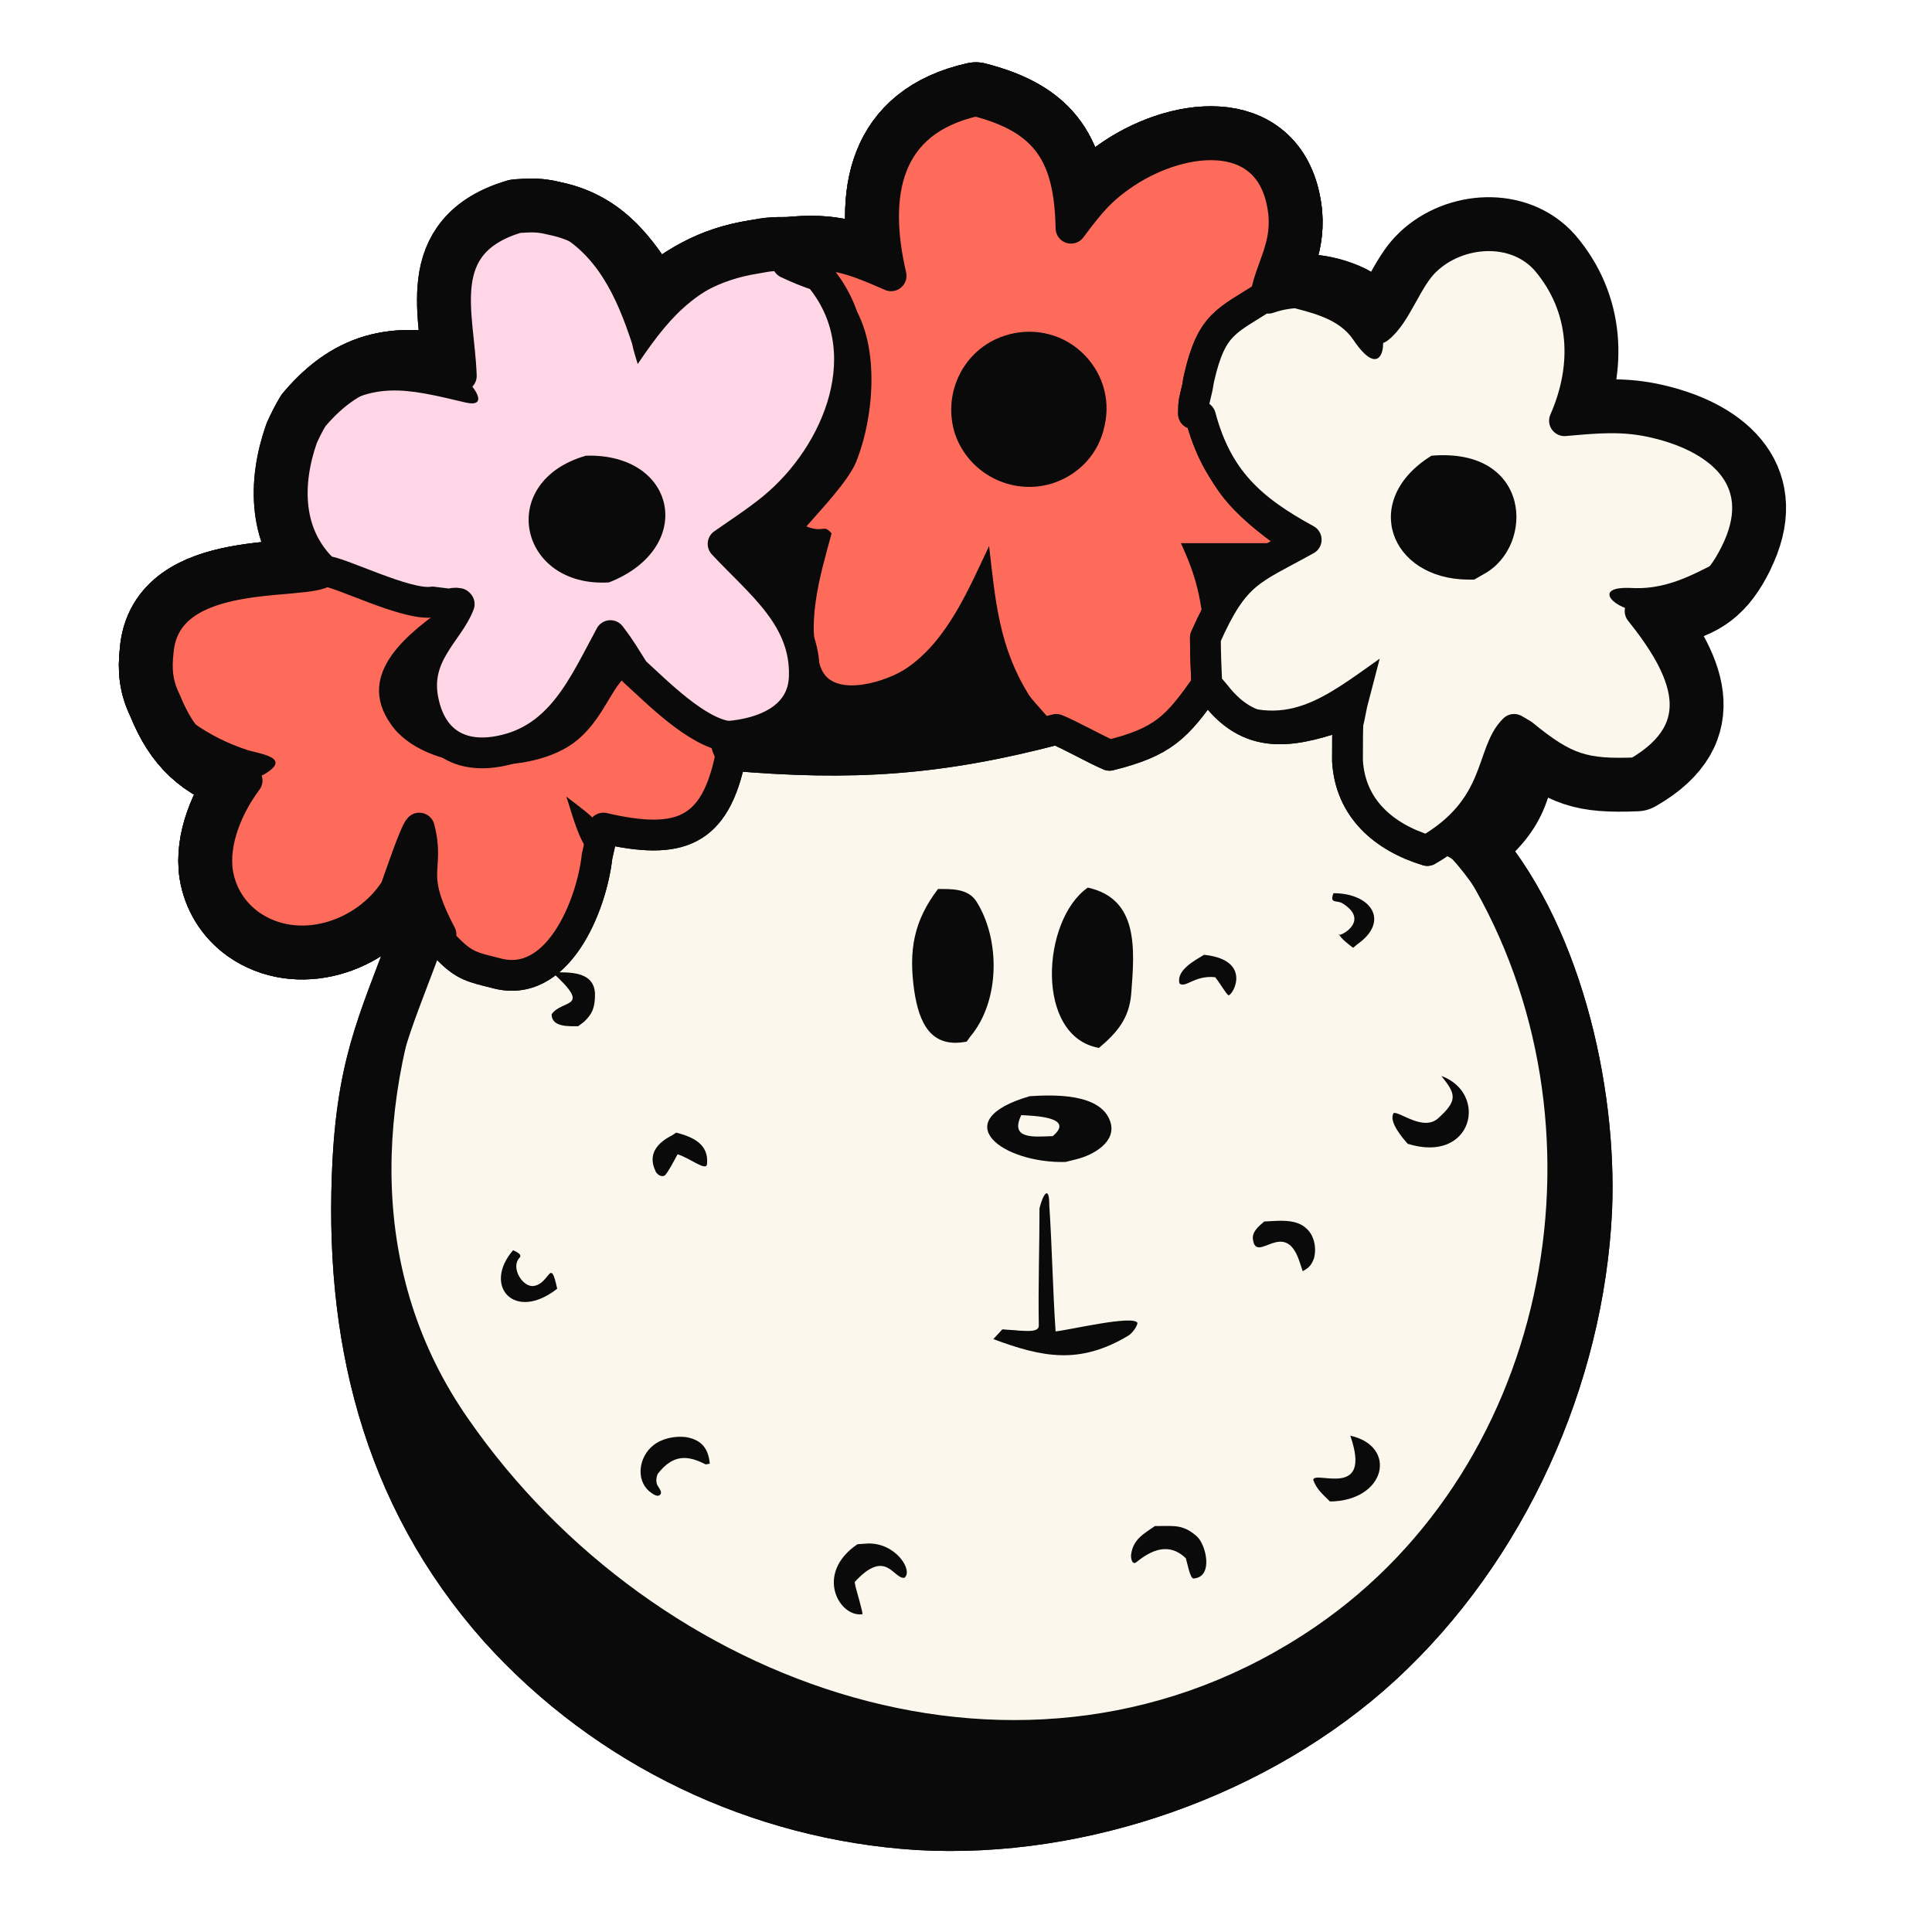
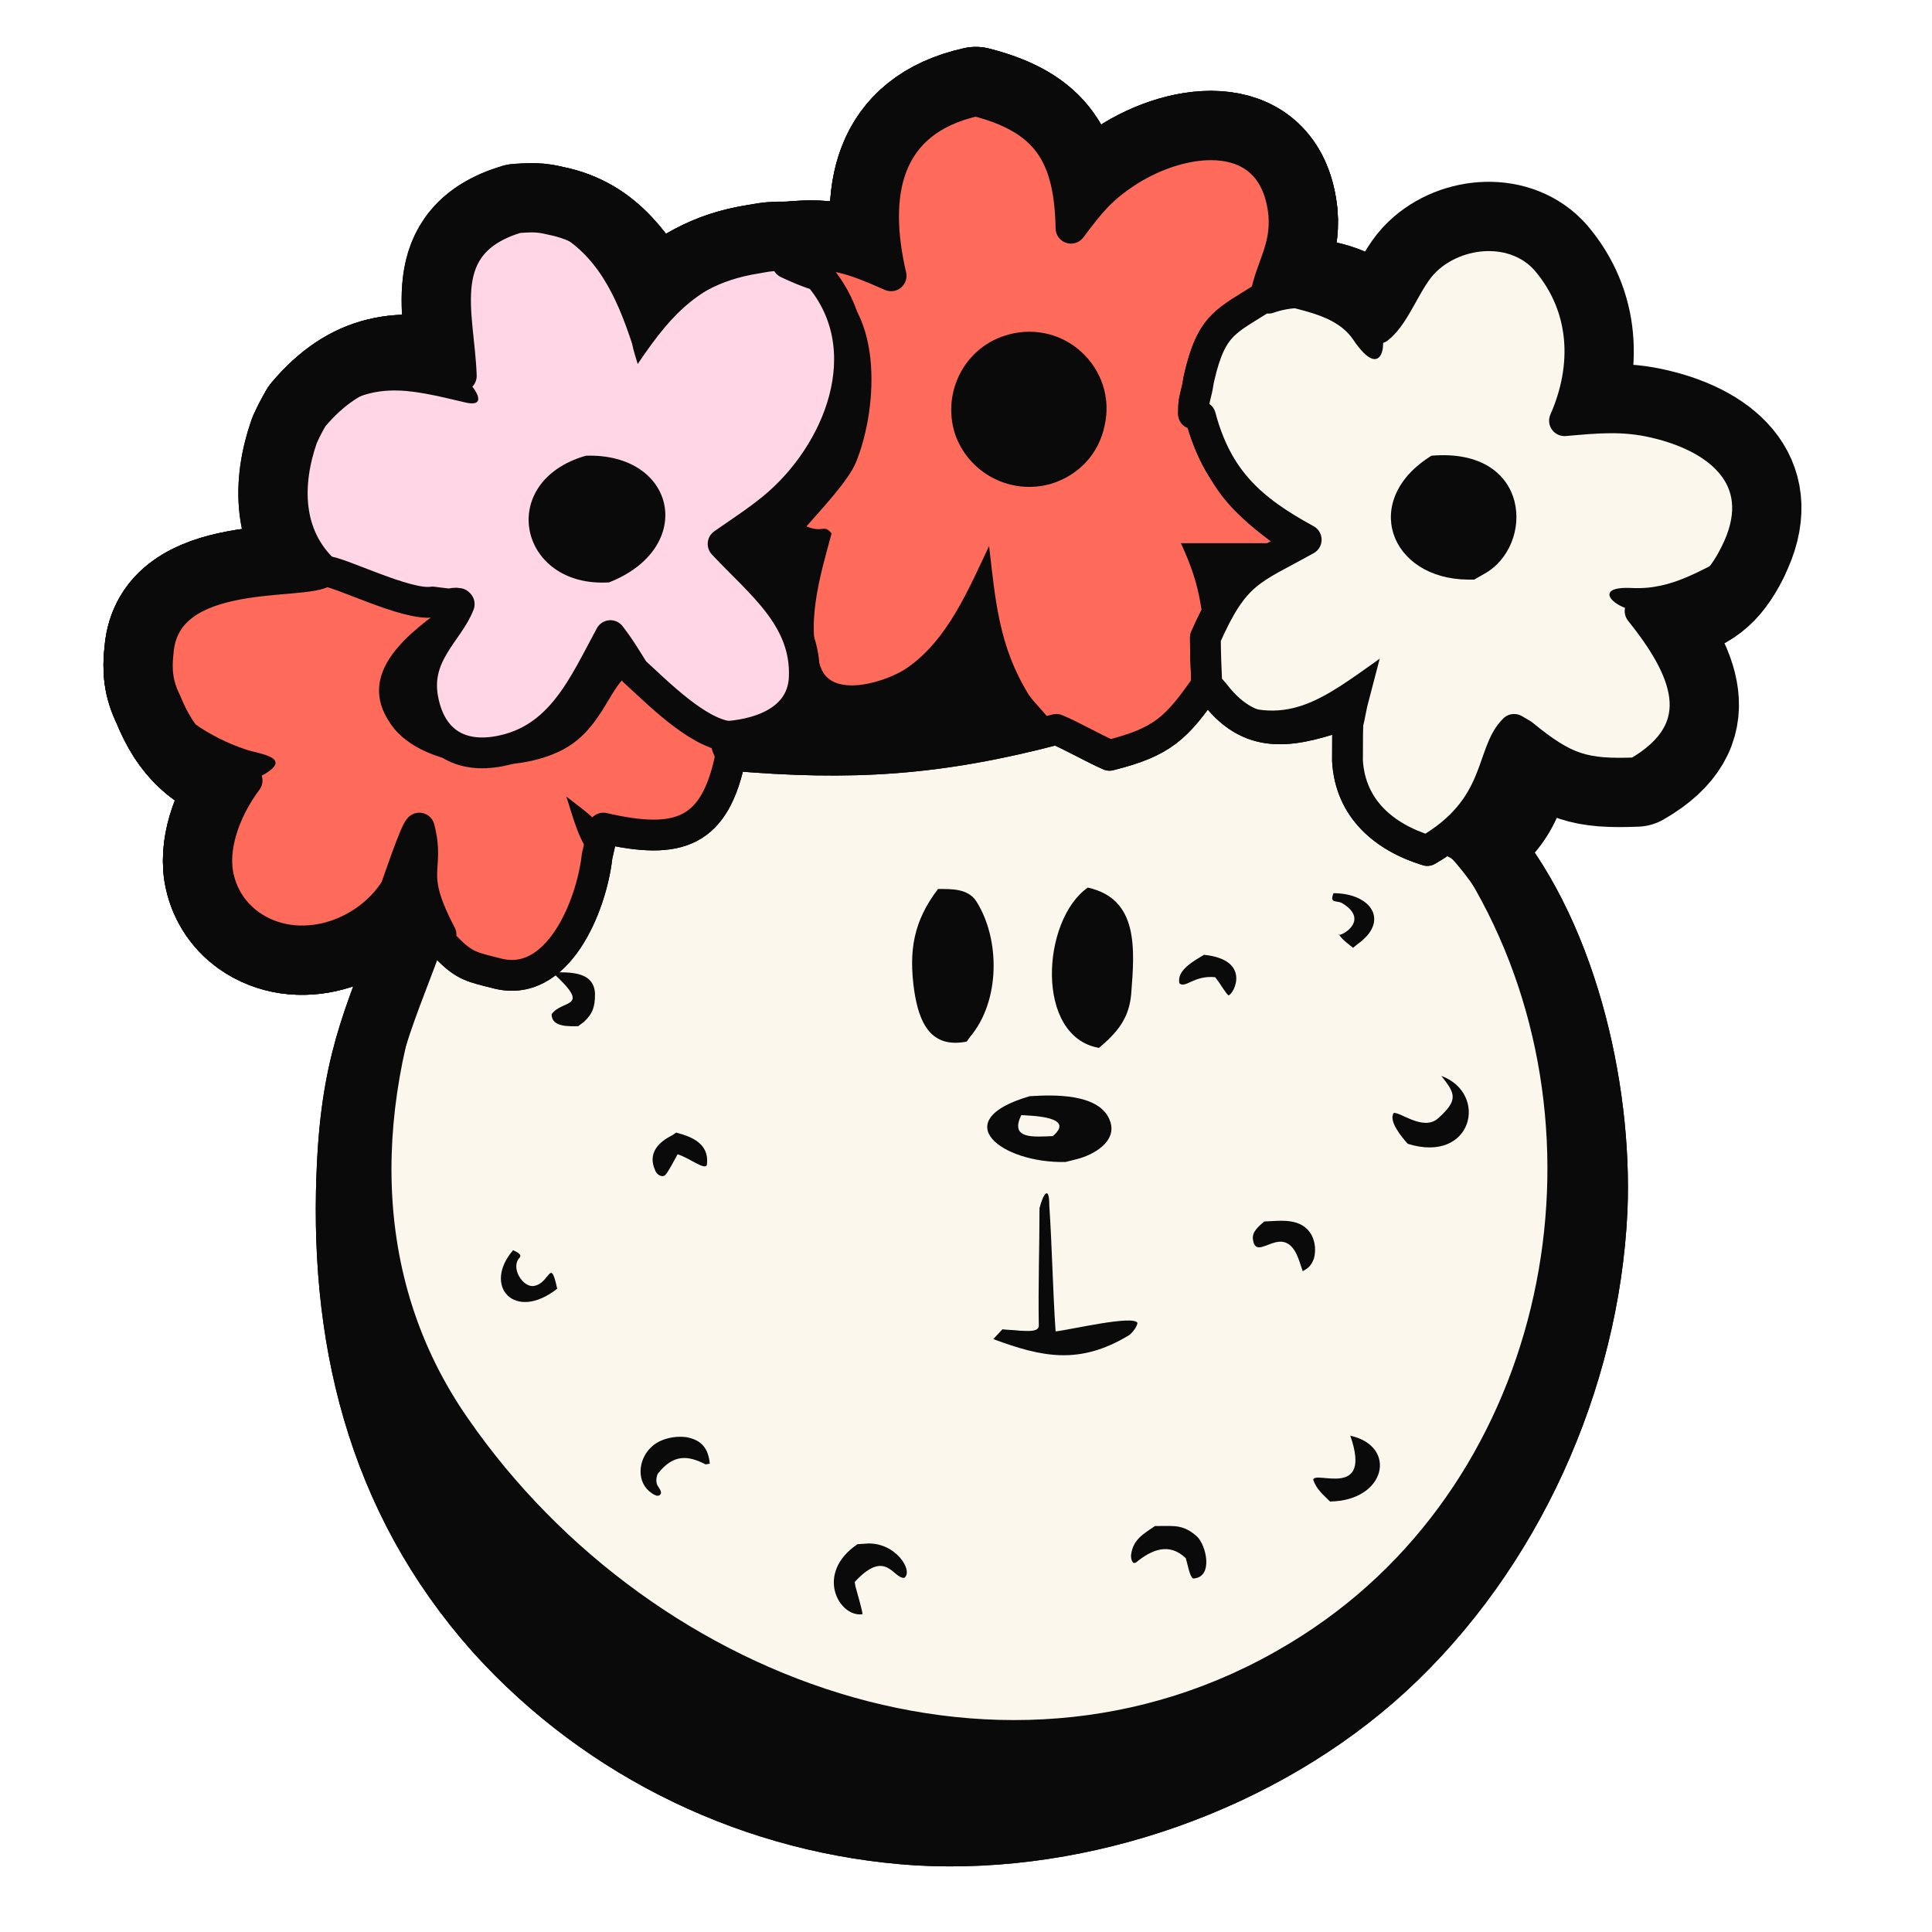
<svg xmlns="http://www.w3.org/2000/svg" viewBox="497 436 276 276">
-   <g data-outlined="1" fill="#0a0a0a" stroke="#0a0a0a" stroke-width="11" stroke-linejoin="round">
+   <g data-outlined="1" fill="#0a0a0a" stroke="#0a0a0a" stroke-width="15.4" stroke-linejoin="round">
    <path d="M624.3 475.4C621.6 463.8 623.4 453.3 636.4 450.4C646.6 453 649.8 458.2 650 468.6C652.7 465 654.2 463.1 657.8 460.7C666.1 455.2 679.1 453.8 680.4 466.6C680.8 471.5 678.5 474.3 677.8 478.3C672.3 481.9 670.1 482.1 668.3 490C668.2 490.4 668.1 491.2 668 491.6C667.6 493.3 667.5 493.4 667.5 495.1L668.5 495.5C670.9 504.5 675.7 508.8 683.6 513.1C675.7 517.5 673.4 517.6 669.2 527.1C669.2 529.3 669.3 531.6 669.4 533.8L670.6 535.2C676 542.2 682.3 540.4 689.6 537.9C689.5 540.3 689.5 542.2 689.5 544.7C689.9 551.5 694.7 555.6 700.9 557.5C711.5 551.4 709.8 543.6 713.3 540.2L714.5 540.9C713.1 549 712.6 551.9 705.8 556.9C717.4 569.6 722.5 591.8 721.8 608.7C720.7 632.2 710 656 692.6 672C675.8 687.4 651.1 696.1 628.3 694.8C606.1 693.4 585.2 683.4 570.3 666.9C553.9 648.5 548.7 626.1 550 601.9C550.8 587.2 554.1 581.7 558.6 569.1C556.8 567.1 555.1 565.1 553.5 563C549.2 569.8 539.5 572.9 532.7 568.1C530.2 566.3 528.6 563.7 528.1 560.7C527.4 556.2 529.6 551.1 532.3 547.5L532.1 546.8C526.2 544.9 523 541.9 520.7 536.2C519.5 533.8 519.3 531.7 519.6 529.1C520.6 516.6 540.7 519.8 543.4 517.6C537.9 512.5 537.9 505.1 540.2 498.5C540.7 497.4 541.1 496.6 541.7 495.6C547.8 488.4 554.2 487.5 562.9 489.7C562.6 480.8 558.7 470.8 570.9 467.1C572.4 467 573.5 466.9 575 467.2L575.9 467.4C583.3 468.9 586.6 474.5 590.1 480.3C594.9 476.4 598.7 473.9 605 472.9C607.1 472.5 607.5 472.5 609.7 472.5C615.9 471.9 618.6 472.9 624.3 475.4Z" />
    <path d="M624.3 475.4C621.6 463.8 623.4 453.3 636.4 450.4C646.6 453 649.8 458.2 650 468.6C652.7 465 654.2 463.1 657.8 460.7C666.1 455.2 679.1 453.8 680.4 466.6C680.8 471.5 678.5 474.3 677.8 478.3C672.3 481.9 670.1 482.1 668.3 490C668.2 490.4 668.1 491.2 668 491.6C667.6 493.3 667.5 493.4 667.5 495.1L668.5 495.5C670.9 504.5 675.7 508.8 683.6 513.1C675.7 517.5 673.4 517.6 669.2 527.1C669.2 529.3 669.3 531.6 669.4 533.8C665.1 540 663.1 542 655.5 543.9C653 542.8 649.9 541 647.9 540.2C631.1 544.6 618.7 545.4 601.4 543.9C599.2 555 594 556.8 583.2 554.3C582.9 555.7 582.6 556.9 582.3 558.3C581.5 565.5 576.6 577.5 567.8 575C564.6 574.2 563.4 574 561.1 571.7L560.4 571C560.2 570.8 560 570.6 559.8 570.4L560 569.5C555.2 560.4 558.5 560.4 556.9 554.3C556.3 554.8 553.9 561.9 553.5 563C549.2 569.8 539.5 572.9 532.7 568.1C530.2 566.3 528.6 563.7 528.1 560.7C527.4 556.2 529.6 551.1 532.3 547.5L532.1 546.8C526.2 544.9 523 541.9 520.7 536.2C519.5 533.8 519.3 531.7 519.6 529.1C520.6 516.6 540.7 519.8 543.4 517.6C537.9 512.5 537.9 505.1 540.2 498.5C540.7 497.4 541.1 496.6 541.7 495.6C547.8 488.4 554.2 487.5 562.9 489.7C562.6 480.8 558.7 470.8 570.9 467.1C572.4 467 573.5 466.9 575 467.2L575.9 467.4C583.3 468.9 586.6 474.5 590.1 480.3C594.9 476.4 598.7 473.9 605 472.9C607.1 472.5 607.5 472.5 609.7 472.5C615.9 471.9 618.6 472.9 624.3 475.4Z" />
    <path d="M624.3 475.4C621.6 463.8 623.4 453.3 636.4 450.4C646.6 453 649.8 458.2 650 468.6C652.7 465 654.2 463.1 657.8 460.7C666.1 455.2 679.1 453.8 680.4 466.6C680.8 471.5 678.5 474.3 677.8 478.3C672.3 481.9 670.1 482.1 668.3 490C668.2 490.4 668.1 491.2 668 491.6C667.6 493.3 667.5 493.4 667.5 495.1L668.5 495.5C670.9 504.5 675.7 508.8 683.6 513.1C675.7 517.5 673.4 517.6 669.2 527.1C669.2 529.3 669.3 531.6 669.4 533.8C665.1 540 663.1 542 655.5 543.9C653 542.8 649.9 541 647.9 540.2C631.1 544.6 618.7 545.4 601.4 543.9C600.7 542 600.7 542.9 601 541.2C606.1 540.8 611.7 538.6 611.9 532.7C612.2 524.2 605.5 519.3 600.3 513.7C602.6 512.1 605.2 510.4 607.4 508.6C616.9 500.8 622.9 485.9 614 475.4C612.4 474.9 611 474.3 609.5 473.6C609.9 473.1 610 473.1 609.7 472.5C615.9 471.9 618.6 472.9 624.3 475.4Z" />
    <path d="M614 475.4C623.3 479.3 622.5 494.1 619.3 502C618.2 504.7 614.2 508.9 612.2 511.2C614.7 512.2 614.6 510.8 615.8 512.2C614.2 518.1 611.8 525.8 614.4 531.7C616.3 535.8 623.9 533.3 626.6 531.4C632.4 527.4 635.4 520.1 638.3 514C639.2 521.8 639.7 528.4 644 535.3C644.8 536.5 647.7 539.3 647.9 540.2C631.1 544.6 618.7 545.4 601.4 543.9C600.7 542 600.7 542.9 601 541.2C606.1 540.8 611.7 538.6 611.9 532.7C612.2 524.2 605.5 519.3 600.3 513.7C602.6 512.1 605.2 510.4 607.4 508.6C616.9 500.8 622.9 485.9 614 475.4Z" />
    <path d="M667.5 495.1L668.5 495.5C670.9 504.5 675.7 508.8 683.6 513.1C675.7 517.5 673.4 517.6 669.2 527.1C668.5 521.5 668.1 518.8 665.7 513.6L678.9 513.6C672.1 508.6 667.9 503.9 667.5 495.1Z" />
    <path d="M640.4 484C644.2 482.7 648.4 483.5 651.4 486.2C654.4 488.9 655.7 492.9 654.8 496.8C654 500.8 651.1 503.9 647.2 505.1C641.4 506.8 635.3 503.6 633.4 497.9C631.6 492.1 634.7 485.9 640.4 484Z" />
    <path d="M543.4 517.6C545.2 517.5 555.1 522.6 558.8 522C558.7 522 561.2 522.3 561.2 522.3C561.7 522.2 562 522.1 562.5 522.2L562.6 522.3C561.1 526.3 556 529.6 557.5 536.3C558.7 541.9 562.7 544.4 568.4 543.3C577.2 541.6 580.4 533.8 584.2 526.8C585.8 528.9 586.2 529.7 587.6 531.9C590.9 534.9 596.5 540.6 601 541.2C600.7 542.9 600.7 542 601.4 543.9C599.2 555 594 556.8 583.2 554.3C582.9 555.7 582.6 556.9 582.3 558.3C581.5 565.5 576.6 577.5 567.8 575C564.6 574.2 563.4 574 561.1 571.7L560.4 571C560.2 570.8 560 570.6 559.8 570.4L560 569.5C555.2 560.4 558.5 560.4 556.9 554.3C556.3 554.8 553.9 561.9 553.5 563C549.2 569.8 539.5 572.9 532.7 568.1C530.2 566.3 528.6 563.7 528.1 560.7C527.4 556.2 529.6 551.1 532.3 547.5L532.1 546.8C526.2 544.9 523 541.9 520.7 536.2C519.5 533.8 519.3 531.7 519.6 529.1C520.6 516.6 540.7 519.8 543.4 517.6Z" />
    <path d="M561.2 522.3C561.7 522.2 562 522.1 562.5 522.2L562.6 522.3C561.1 526.3 556 529.6 557.5 536.3C558.7 541.9 562.7 544.4 568.4 543.3C577.2 541.6 580.4 533.8 584.2 526.8C585.8 528.9 586.2 529.7 587.6 531.9C584.6 533 583.7 538.2 579.5 541.7C573.1 547.1 557.5 546.4 552.8 539.4C547.7 532.1 555.5 526.3 561.2 522.3Z" />
    <path d="M520.7 536.2C522.5 536.7 523 538 524.8 539.4C527.1 541 529.5 542.2 532.2 543.1C534 543.7 539 544.2 534.6 546.7C534 547 532.8 546.8 532.1 546.8C526.2 544.9 523 541.9 520.7 536.2Z" />
    <path d="M575 467.2L575.9 467.4C583.3 468.9 586.6 474.5 590.1 480.3C594.9 476.4 598.7 473.9 605 472.9L605.9 473.8C596.7 477.2 593.5 480 588.1 488C587.8 487 587.5 486.1 587.3 485.1C585.1 478.4 582.2 471.9 575.5 468.8L574.7 468.4L575 467.2Z" />
    <path d="M541.7 495.6C547.8 488.4 554.2 487.5 562.9 489.7C564.7 491 567 494.3 563.5 493.5C555 491.5 549.9 490.1 542.6 496.1L541.7 495.6Z" />
    <path d="M580.7 501.1C593.7 500.7 596.5 514.3 584 519.2C571.1 520 567.8 504.8 580.7 501.1Z" />
    <path d="M700.9 557.5C711.5 551.4 709.8 543.6 713.3 540.2L714.5 540.9C713.1 549 712.6 551.9 705.8 556.9C717.4 569.6 722.5 591.8 721.8 608.7C720.7 632.2 710 656 692.6 672C675.8 687.4 651.1 696.1 628.3 694.8C606.1 693.4 585.2 683.4 570.3 666.9C553.9 648.5 548.7 626.1 550 601.9C550.8 587.2 554.1 581.7 558.6 569.1C556.8 567.1 555.1 565.1 553.5 563C553.9 561.9 556.3 554.8 556.9 554.3C558.5 560.4 555.2 560.4 560 569.5L559.8 570.4C550.5 593.1 549.5 618.1 563.9 638.7C590.5 677.1 643.8 696.5 684.9 668.4C719 645.1 727.7 596.3 706.8 561.4C705.2 558.8 703.9 558 700.9 557.5Z" />
    <path d="M652.4 562.8C659.7 564.4 659.1 571.6 658.6 578C658.3 581.5 656.6 583.5 654 585.7C644.8 584.1 645.8 567.4 652.4 562.8Z" />
    <path d="M631 563C632.9 563 635.3 562.9 636.5 564.8C639.9 570.2 639.9 579 635.6 584.1L635.1 584.8C630 585.8 628.3 582.2 627.6 577.5C626.8 571.8 627.5 567.6 631 563Z" />
    <path d="M644.1 592.6C647.3 592.4 654.2 592.1 655.6 596.2C656.6 599.1 653.2 601 650.8 601.6L649.2 602C640.1 602.2 632.1 596.1 644.1 592.6Z" />
    <path d="M645.5 608.6C646 606.6 646.9 605.2 646.9 608.2C647.3 614.2 647.4 620.4 647.8 626.2C649.8 626 659 623.8 659.5 625C659.4 625.6 658.7 626.5 658.2 626.8C651.2 631 645.9 629.9 638.9 627.3L640.2 625.9C641.1 626 641.9 626 642.7 626.1C643.5 626.1 645.5 626.4 645.4 625.3C645.3 619.8 645.5 614.1 645.5 608.6Z" />
    <path d="M702.9 589.7C709.7 592.2 707.4 602.3 698.1 599.4C697.4 598.6 695.3 596.2 696.1 595C697 594.8 700.3 597.6 702.4 595.8C705.3 593.2 705 592.3 702.9 589.7Z" />
    <path d="M693.9 482.9C696.5 480.9 698 475.7 700.7 473.2C705.3 468.8 713.5 468.2 717.9 473.2C723.6 479.9 723.9 488.4 720.5 496.1C725.1 495.7 728.9 495.3 733.5 496.4C743.3 498.7 750 505 744.9 515.1C742.6 519.7 740.1 521.7 735 522.7L731.3 523.3C737.7 531.3 742 540 730.8 546.4C723.3 546.7 720.6 545.9 714.5 540.9L713.3 540.2C709.8 543.6 711.5 551.4 700.9 557.5C694.7 555.6 689.9 551.5 689.5 544.7C689.5 542.2 689.5 540.3 689.6 537.9C682.3 540.4 676 542.2 670.6 535.2L669.4 533.8C669.3 531.6 669.2 529.3 669.2 527.1C673.4 517.6 675.7 517.5 683.6 513.1C675.7 508.8 670.9 504.5 668.5 495.5L667.5 495.1C667.5 493.4 667.6 493.3 668 491.6C668.1 491.2 668.2 490.4 668.3 490C670.1 482.1 672.3 481.9 677.8 478.3L678.2 478.6C681.9 477.3 686 477.6 689.6 479.3C691.1 480.1 692.2 481.2 693.4 482.4L693.9 482.9Z" />
    <path d="M670.6 535.2L671 535.4C680.6 540.3 685.9 535.9 694.1 530.1C693.5 532.4 692.9 534.7 692.3 537L691.9 539C691.1 542.1 691.6 542.2 689.5 544.7C689.5 542.2 689.5 540.3 689.6 537.9C682.3 540.4 676 542.2 670.6 535.2Z" />
    <path d="M678.2 478.6C681.9 477.3 686 477.6 689.6 479.3C691.1 480.1 692.2 481.2 693.4 482.4L693.9 482.9C695.3 483.9 694.8 491.2 690.3 484.5C687.3 480.1 680.4 480.4 678.2 478.6Z" />
    <path d="M731.3 523.3C727.8 523.2 724.1 519.7 730.1 520C736 520.3 740 517.3 744.9 515.1C742.6 519.7 740.1 521.7 735 522.7L731.3 523.3Z" />
    <path d="M701.5 501.1C715.8 499.9 716.3 514 709 518L707.6 518.8L706.7 518.8C695.5 518.7 691.3 507.4 701.5 501.1Z" />
  </g>
  <path stroke="#0a0a0a" stroke-width="4.4" stroke-linejoin="round" fill="#fbf7ec" d="M624.3 475.4C621.6 463.8 623.4 453.3 636.4 450.4C646.6 453 649.8 458.2 650 468.6C652.7 465 654.2 463.1 657.8 460.7C666.1 455.2 679.1 453.8 680.4 466.6C680.8 471.5 678.5 474.3 677.8 478.3C672.3 481.9 670.1 482.1 668.3 490C668.2 490.4 668.1 491.2 668 491.6C667.6 493.3 667.5 493.4 667.5 495.1L668.5 495.5C670.9 504.5 675.7 508.8 683.6 513.1C675.7 517.5 673.4 517.6 669.2 527.1C669.2 529.3 669.3 531.6 669.4 533.8L670.6 535.2C676 542.2 682.3 540.4 689.6 537.9C689.5 540.3 689.5 542.2 689.5 544.7C689.9 551.5 694.7 555.6 700.9 557.5C711.5 551.4 709.8 543.6 713.3 540.2L714.5 540.9C713.1 549 712.6 551.9 705.8 556.9C717.4 569.6 722.5 591.8 721.8 608.7C720.7 632.2 710 656 692.6 672C675.8 687.4 651.1 696.1 628.3 694.8C606.1 693.4 585.2 683.4 570.3 666.9C553.9 648.5 548.7 626.1 550 601.9C550.8 587.2 554.1 581.7 558.6 569.1C556.8 567.1 555.1 565.1 553.5 563C549.2 569.8 539.5 572.9 532.7 568.1C530.2 566.3 528.6 563.7 528.1 560.7C527.4 556.2 529.6 551.1 532.3 547.5L532.1 546.8C526.2 544.9 523 541.9 520.7 536.2C519.5 533.8 519.3 531.7 519.6 529.1C520.6 516.6 540.7 519.8 543.4 517.6C537.9 512.5 537.9 505.1 540.2 498.5C540.7 497.4 541.1 496.6 541.7 495.6C547.8 488.4 554.2 487.5 562.9 489.7C562.6 480.8 558.7 470.8 570.9 467.1C572.4 467 573.5 466.9 575 467.2L575.9 467.4C583.3 468.9 586.6 474.5 590.1 480.3C594.9 476.4 598.7 473.9 605 472.9C607.1 472.5 607.5 472.5 609.7 472.5C615.9 471.9 618.6 472.9 624.3 475.4Z" />
  <path stroke="#0a0a0a" stroke-width="4.4" stroke-linejoin="round" fill="#ffd6e5" d="M624.3 475.4C621.6 463.8 623.4 453.3 636.4 450.4C646.6 453 649.8 458.2 650 468.6C652.7 465 654.2 463.1 657.8 460.7C666.1 455.2 679.1 453.8 680.4 466.6C680.8 471.5 678.5 474.3 677.8 478.3C672.3 481.9 670.1 482.1 668.3 490C668.2 490.4 668.1 491.2 668 491.6C667.6 493.3 667.5 493.4 667.5 495.1L668.5 495.5C670.9 504.5 675.7 508.8 683.6 513.1C675.7 517.5 673.4 517.6 669.2 527.1C669.2 529.3 669.3 531.6 669.4 533.8C665.1 540 663.1 542 655.5 543.9C653 542.8 649.9 541 647.9 540.2C631.1 544.6 618.7 545.4 601.4 543.9C599.2 555 594 556.8 583.2 554.3C582.9 555.7 582.6 556.9 582.3 558.3C581.5 565.5 576.6 577.5 567.8 575C564.6 574.2 563.4 574 561.1 571.7L560.4 571C560.2 570.8 560 570.6 559.8 570.4L560 569.5C555.2 560.4 558.5 560.4 556.9 554.3C556.3 554.8 553.9 561.9 553.5 563C549.2 569.8 539.5 572.9 532.7 568.1C530.2 566.3 528.6 563.7 528.1 560.7C527.4 556.2 529.6 551.1 532.3 547.5L532.1 546.8C526.2 544.9 523 541.9 520.7 536.2C519.5 533.8 519.3 531.7 519.6 529.1C520.6 516.6 540.7 519.8 543.4 517.6C537.9 512.5 537.9 505.1 540.2 498.5C540.7 497.4 541.1 496.6 541.7 495.6C547.8 488.4 554.2 487.5 562.9 489.7C562.6 480.8 558.7 470.8 570.9 467.1C572.4 467 573.5 466.9 575 467.2L575.9 467.4C583.3 468.9 586.6 474.5 590.1 480.3C594.9 476.4 598.7 473.9 605 472.9C607.1 472.5 607.5 472.5 609.7 472.5C615.9 471.9 618.6 472.9 624.3 475.4Z" />
  <path stroke="#0a0a0a" stroke-width="4.4" stroke-linejoin="round" fill="#ff6b5a" d="M624.3 475.4C621.6 463.8 623.4 453.3 636.4 450.4C646.6 453 649.8 458.2 650 468.6C652.7 465 654.2 463.1 657.8 460.7C666.1 455.2 679.1 453.8 680.4 466.6C680.8 471.5 678.5 474.3 677.8 478.3C672.3 481.9 670.1 482.1 668.3 490C668.2 490.4 668.1 491.2 668 491.6C667.6 493.3 667.5 493.4 667.5 495.1L668.5 495.5C670.9 504.5 675.7 508.8 683.6 513.1C675.7 517.5 673.4 517.6 669.2 527.1C669.2 529.3 669.3 531.6 669.4 533.8C665.1 540 663.1 542 655.5 543.9C653 542.8 649.9 541 647.9 540.2C631.1 544.6 618.7 545.4 601.4 543.9C600.7 542 600.7 542.9 601 541.2C606.1 540.8 611.7 538.6 611.9 532.7C612.2 524.2 605.5 519.3 600.3 513.7C602.6 512.1 605.2 510.4 607.4 508.6C616.9 500.8 622.9 485.9 614 475.4C612.4 474.9 611 474.3 609.5 473.6C609.9 473.1 610 473.1 609.7 472.5C615.9 471.9 618.6 472.9 624.3 475.4Z" />
  <path fill="#0a0a0a" d="M614 475.4C623.3 479.3 622.5 494.1 619.3 502C618.2 504.7 614.2 508.9 612.2 511.2C614.7 512.2 614.6 510.8 615.8 512.2C614.2 518.1 611.8 525.8 614.4 531.7C616.3 535.8 623.9 533.3 626.6 531.4C632.4 527.4 635.4 520.1 638.3 514C639.2 521.8 639.7 528.4 644 535.3C644.8 536.5 647.7 539.3 647.9 540.2C631.1 544.6 618.7 545.4 601.4 543.9C600.7 542 600.7 542.9 601 541.2C606.1 540.8 611.7 538.6 611.9 532.7C612.2 524.2 605.5 519.3 600.3 513.7C602.6 512.1 605.2 510.4 607.4 508.6C616.9 500.8 622.9 485.9 614 475.4Z" />
  <path fill="#0a0a0a" d="M667.5 495.1L668.5 495.5C670.9 504.5 675.7 508.8 683.6 513.1C675.7 517.5 673.4 517.6 669.2 527.1C668.5 521.5 668.1 518.8 665.7 513.6L678.9 513.6C672.1 508.6 667.9 503.9 667.5 495.1Z" />
  <path fill="#0a0a0a" d="M640.4 484C644.2 482.7 648.4 483.5 651.4 486.2C654.4 488.9 655.7 492.9 654.8 496.8C654 500.8 651.1 503.9 647.2 505.1C641.4 506.8 635.3 503.6 633.4 497.9C631.6 492.1 634.7 485.9 640.4 484Z" />
  <path stroke="#0a0a0a" stroke-width="4.4" stroke-linejoin="round" fill="#ff6b5a" d="M543.4 517.6C545.2 517.5 555.1 522.6 558.8 522C558.7 522 561.2 522.3 561.2 522.3C561.7 522.2 562 522.1 562.5 522.2L562.6 522.3C561.1 526.3 556 529.6 557.5 536.3C558.7 541.9 562.7 544.4 568.4 543.3C577.2 541.6 580.4 533.8 584.2 526.8C585.8 528.9 586.2 529.7 587.6 531.9C590.9 534.9 596.5 540.6 601 541.2C600.7 542.9 600.7 542 601.4 543.9C599.2 555 594 556.8 583.2 554.3C582.9 555.7 582.6 556.9 582.3 558.3C581.5 565.5 576.6 577.5 567.8 575C564.6 574.2 563.4 574 561.1 571.7L560.4 571C560.2 570.8 560 570.6 559.8 570.4L560 569.5C555.2 560.4 558.5 560.4 556.9 554.3C556.3 554.8 553.9 561.9 553.5 563C549.2 569.8 539.5 572.9 532.7 568.1C530.2 566.3 528.6 563.7 528.1 560.7C527.4 556.2 529.6 551.1 532.3 547.5L532.1 546.8C526.2 544.9 523 541.9 520.7 536.2C519.5 533.8 519.3 531.7 519.6 529.1C520.6 516.6 540.7 519.8 543.4 517.6Z" />
  <path fill="#0a0a0a" d="M561.2 522.3C561.7 522.2 562 522.1 562.5 522.2L562.6 522.3C561.1 526.3 556 529.6 557.5 536.3C558.7 541.9 562.7 544.4 568.4 543.3C577.2 541.6 580.4 533.8 584.2 526.8C585.8 528.9 586.2 529.7 587.6 531.9C584.6 533 583.7 538.2 579.5 541.7C573.1 547.1 557.5 546.4 552.8 539.4C547.7 532.1 555.5 526.3 561.2 522.3Z" />
  <path fill="#0a0a0a" d="M520.7 536.2C522.5 536.7 523 538 524.8 539.4C527.1 541 529.5 542.2 532.2 543.1C534 543.7 539 544.2 534.6 546.7C534 547 532.8 546.8 532.1 546.8C526.2 544.9 523 541.9 520.7 536.2Z" />
  <path fill="#0a0a0a" d="M577.9 549.8C580.5 551.8 580.9 552 583.2 554.3C582.9 555.7 582.6 556.9 582.3 558.3C580.1 558.2 578.6 551.7 577.9 549.8Z" />
  <path fill="#0a0a0a" d="M575 467.2L575.9 467.4C583.3 468.9 586.6 474.5 590.1 480.3C594.9 476.4 598.7 473.9 605 472.9L605.9 473.8C596.7 477.2 593.5 480 588.1 488C587.8 487 587.5 486.1 587.3 485.1C585.1 478.4 582.2 471.9 575.5 468.8L574.7 468.4L575 467.2Z" />
  <path fill="#0a0a0a" d="M541.7 495.6C547.8 488.4 554.2 487.5 562.9 489.7C564.7 491 567 494.3 563.5 493.5C555 491.5 549.9 490.1 542.6 496.1L541.7 495.6Z" />
  <path fill="#0a0a0a" d="M580.7 501.1C593.7 500.7 596.5 514.3 584 519.2C571.1 520 567.8 504.8 580.7 501.1Z" />
  <path fill="#0a0a0a" d="M700.9 557.5C711.5 551.4 709.8 543.6 713.3 540.2L714.5 540.9C713.1 549 712.6 551.9 705.8 556.9C717.4 569.6 722.5 591.8 721.8 608.7C720.7 632.2 710 656 692.6 672C675.8 687.4 651.1 696.1 628.3 694.8C606.1 693.4 585.2 683.4 570.3 666.9C553.9 648.5 548.7 626.1 550 601.9C550.8 587.2 554.1 581.7 558.6 569.1C556.8 567.1 555.1 565.1 553.5 563C553.9 561.9 556.3 554.8 556.9 554.3C558.5 560.4 555.2 560.4 560 569.5L559.8 570.4C550.5 593.1 549.5 618.1 563.9 638.7C590.5 677.1 643.8 696.5 684.9 668.4C719 645.1 727.7 596.3 706.8 561.4C705.2 558.8 703.9 558 700.9 557.5Z" />
  <path fill="#0a0a0a" d="M652.4 562.8C659.7 564.4 659.1 571.6 658.6 578C658.3 581.5 656.6 583.5 654 585.7C644.8 584.1 645.8 567.4 652.4 562.8Z" />
  <path fill="#0a0a0a" d="M631 563C632.9 563 635.3 562.9 636.5 564.8C639.9 570.2 639.9 579 635.6 584.1L635.1 584.8C630 585.8 628.3 582.2 627.6 577.5C626.8 571.8 627.5 567.6 631 563Z" />
  <path fill="#0a0a0a" d="M644.1 592.6C647.3 592.4 654.2 592.1 655.6 596.2C656.6 599.1 653.2 601 650.8 601.6L649.2 602C640.1 602.2 632.1 596.1 644.1 592.6Z" />
  <path fill="#fbf7ec" d="M642.9 595.3C644.4 595.4 650.7 595.5 647.4 598.3C644.7 598.4 641.2 598.8 642.9 595.3Z" />
  <path fill="#0a0a0a" d="M645.5 608.6C646 606.6 646.9 605.2 646.9 608.2C647.3 614.2 647.4 620.4 647.8 626.2C649.8 626 659 623.8 659.5 625C659.4 625.6 658.7 626.5 658.2 626.8C651.2 631 645.9 629.9 638.9 627.3L640.2 625.9C641.1 626 641.9 626 642.7 626.1C643.5 626.1 645.5 626.4 645.4 625.3C645.3 619.8 645.5 614.1 645.5 608.6Z" />
  <path fill="#0a0a0a" d="M619.5 656.6L621 656.5C625 656.4 627.5 660.4 626.2 661.4C624.6 661.6 623.6 657.1 619.1 662L619.2 662.6C619.4 663.4 620.3 666.4 620.2 666.6C616.9 667.1 613.3 660.8 619.5 656.6Z" />
  <path fill="#0a0a0a" d="M702.9 589.7C709.7 592.2 707.4 602.3 698.1 599.4C697.4 598.6 695.3 596.2 696.1 595C697 594.8 700.3 597.6 702.4 595.8C705.3 593.2 705 592.3 702.9 589.7Z" />
  <path fill="#0a0a0a" d="M662 654L662.7 654C664.8 654 666.1 653.8 668 655.5C669.3 656.7 670.4 661.3 667.5 661.5C667 661.5 666.6 659.2 666.4 658.6C664 656.3 661.5 657.4 659.3 659.2C658.7 659.6 658.5 658.5 658.6 658C658.9 655.9 660.4 655.1 662 654Z" />
  <path fill="#0a0a0a" d="M689.9 641.1C696.7 642.6 695 650.4 687 650.5C686 649.5 685.1 648.8 684.6 647.4C684.8 646 693.1 650.3 689.9 641.1Z" />
  <path fill="#0a0a0a" d="M597.8 645.2C595.3 643.9 593.2 643.7 591 646.5C590.8 646.8 590.7 647.5 590.8 647.8C590.8 648.3 591.6 648.9 591.4 649.4C591 650.1 590.1 649.3 589.7 649C587.8 647.3 588.3 644.1 590.3 642.5C591.5 641.5 593.4 641.1 595 641.3C597.3 641.7 598.2 643 598.4 645.1L597.8 645.2Z" />
  <path fill="#0a0a0a" d="M677.6 610.5C680 610.4 683 609.9 684.4 612.5C684.9 613.5 685 614.7 684.7 615.8C684.3 616.8 684 617.1 683.1 617.6L682.9 617L682.6 616.1C680.5 610 676.5 616.6 676 613.1C675.8 612 676.8 611.2 677.6 610.5Z" />
  <path fill="#0a0a0a" d="M575.9 574.9C578.3 574.9 581.9 574.7 582 578C582 579.8 581.7 580.8 580.4 582L579.6 582.6C578.4 582.6 575.8 582.8 575.8 580.9C577.3 578.7 581.7 580.2 575.9 574.9Z" />
  <path fill="#0a0a0a" d="M593.6 597.8C595.9 598.4 598.3 599.4 598 602.3C597.9 603.4 595.5 601.4 593.8 600.9C593.4 601.6 592.5 603.4 592 603.9C591.4 604.3 590.7 603.6 590.6 603.2C589.5 600.8 591 599.2 593 598.2L593.6 597.8Z" />
  <path fill="#0a0a0a" d="M570.3 614.6C570.7 614.8 571.7 615.2 571.2 615.7C569.9 617.1 571.7 620 573.3 619.7C575.6 619.3 575.6 615.5 576.6 620.1C570.5 624.9 565.9 619.7 570.3 614.6Z" />
  <path fill="#0a0a0a" d="M669 572.4C675.8 573.1 673.3 578 672.5 578.2C672.1 577.9 671.3 576.5 670.9 576L670.6 575.6C667.6 575.3 666.4 577.2 665.5 576.5C665 574.6 667.7 573.2 669 572.4Z" />
  <path fill="#0a0a0a" d="M687.5 563.6C692.9 563.6 695.6 567.6 690.9 570.9L690.3 571.4C689.9 571.1 688.3 569.9 688.3 569.4C687.7 570.2 693.2 567.7 688.7 565C687.9 564.6 686.9 565.1 687.5 563.6Z" />
  <path stroke="#0a0a0a" stroke-width="4.4" stroke-linejoin="round" fill="#fbf7ec" d="M693.9 482.9C696.5 480.9 698 475.7 700.7 473.2C705.3 468.8 713.5 468.2 717.9 473.2C723.6 479.9 723.9 488.4 720.5 496.1C725.1 495.7 728.9 495.3 733.5 496.4C743.3 498.7 750 505 744.9 515.1C742.6 519.7 740.1 521.7 735 522.7L731.3 523.3C737.7 531.3 742 540 730.8 546.4C723.3 546.7 720.6 545.9 714.5 540.9L713.3 540.2C709.8 543.6 711.5 551.4 700.9 557.5C694.7 555.6 689.9 551.5 689.5 544.7C689.5 542.2 689.5 540.3 689.6 537.9C682.3 540.4 676 542.2 670.6 535.2L669.4 533.8C669.3 531.6 669.2 529.3 669.2 527.1C673.4 517.6 675.7 517.5 683.6 513.1C675.7 508.8 670.9 504.5 668.5 495.5L667.5 495.1C667.5 493.4 667.6 493.3 668 491.6C668.1 491.2 668.2 490.4 668.3 490C670.1 482.1 672.3 481.9 677.8 478.3L678.2 478.6C681.9 477.3 686 477.6 689.6 479.3C691.1 480.1 692.2 481.2 693.4 482.4L693.9 482.9Z" />
  <path fill="#0a0a0a" d="M670.6 535.2L671 535.4C680.6 540.3 685.9 535.9 694.1 530.1C693.5 532.4 692.9 534.7 692.3 537L691.9 539C691.1 542.1 691.6 542.2 689.5 544.7C689.5 542.2 689.5 540.3 689.6 537.9C682.3 540.4 676 542.2 670.6 535.2Z" />
  <path fill="#0a0a0a" d="M678.2 478.6C681.9 477.3 686 477.6 689.6 479.3C691.1 480.1 692.2 481.2 693.4 482.4L693.9 482.9C695.3 483.9 694.8 491.2 690.3 484.5C687.3 480.1 680.4 480.4 678.2 478.6Z" />
  <path fill="#0a0a0a" d="M731.3 523.3C727.8 523.2 724.1 519.7 730.1 520C736 520.3 740 517.3 744.9 515.1C742.6 519.7 740.1 521.7 735 522.7L731.3 523.3Z" />
  <path fill="#0a0a0a" d="M701.5 501.1C715.8 499.9 716.3 514 709 518L707.6 518.8L706.7 518.8C695.5 518.7 691.3 507.4 701.5 501.1Z" />
</svg>
